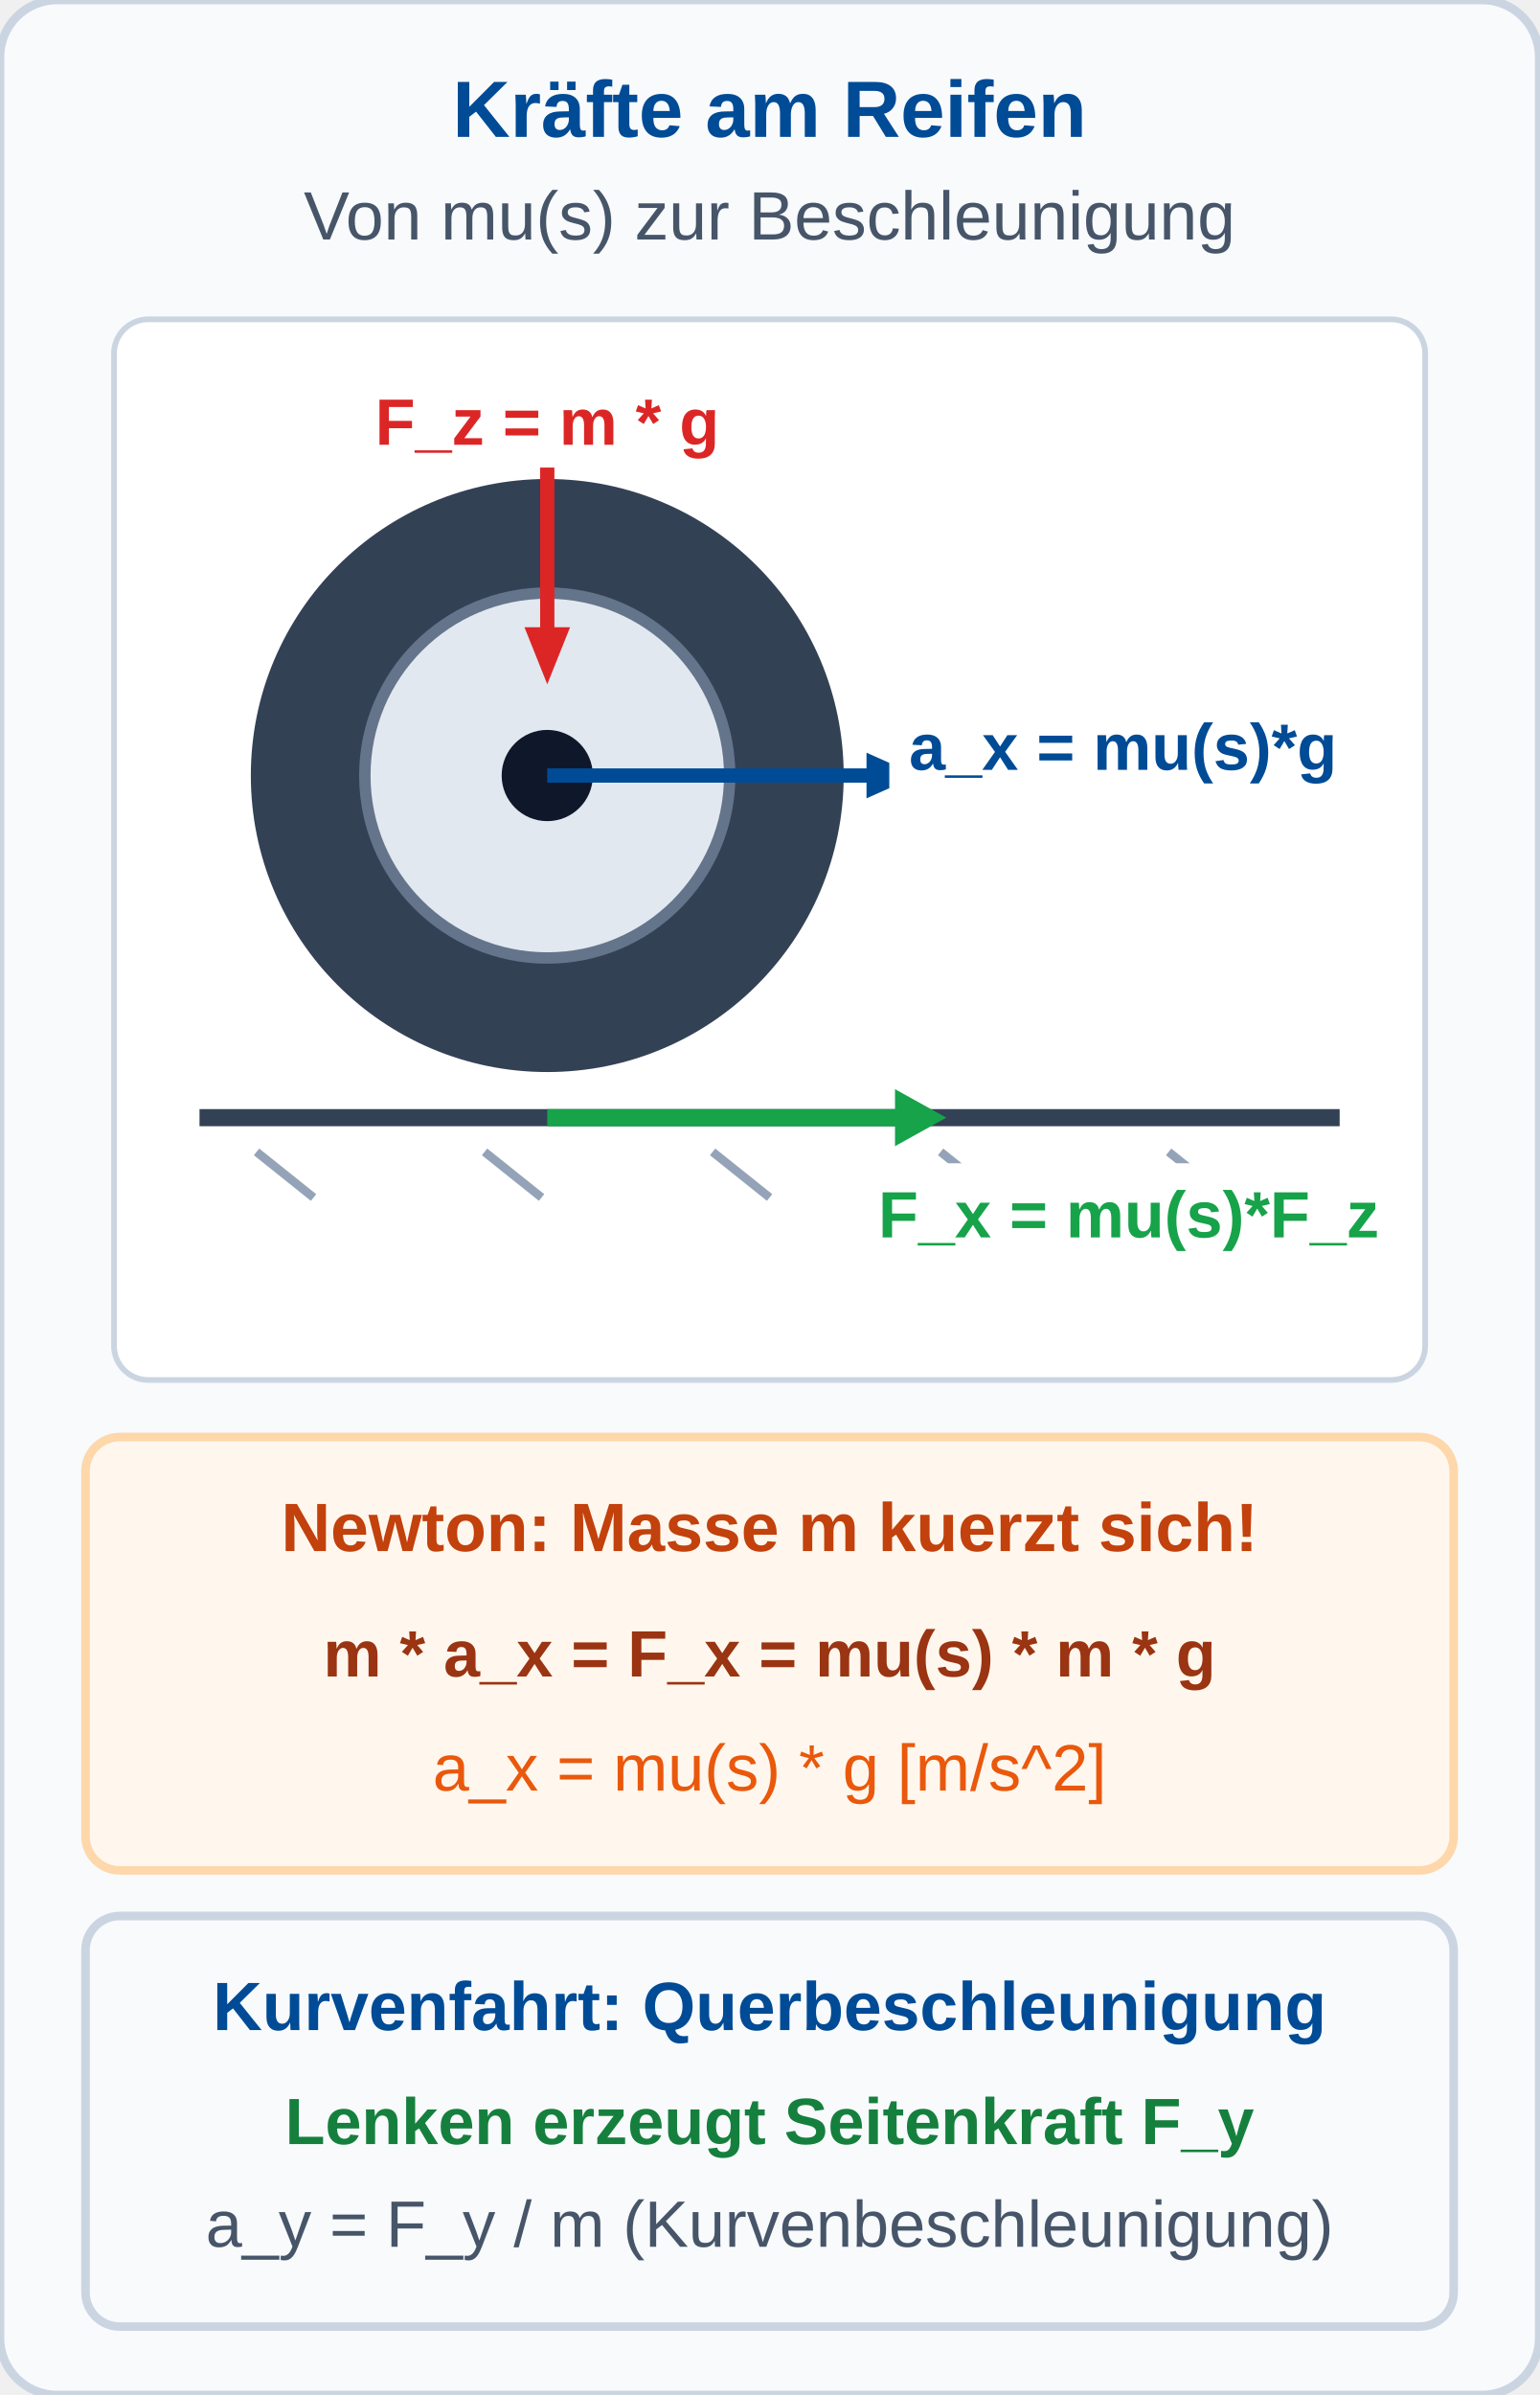
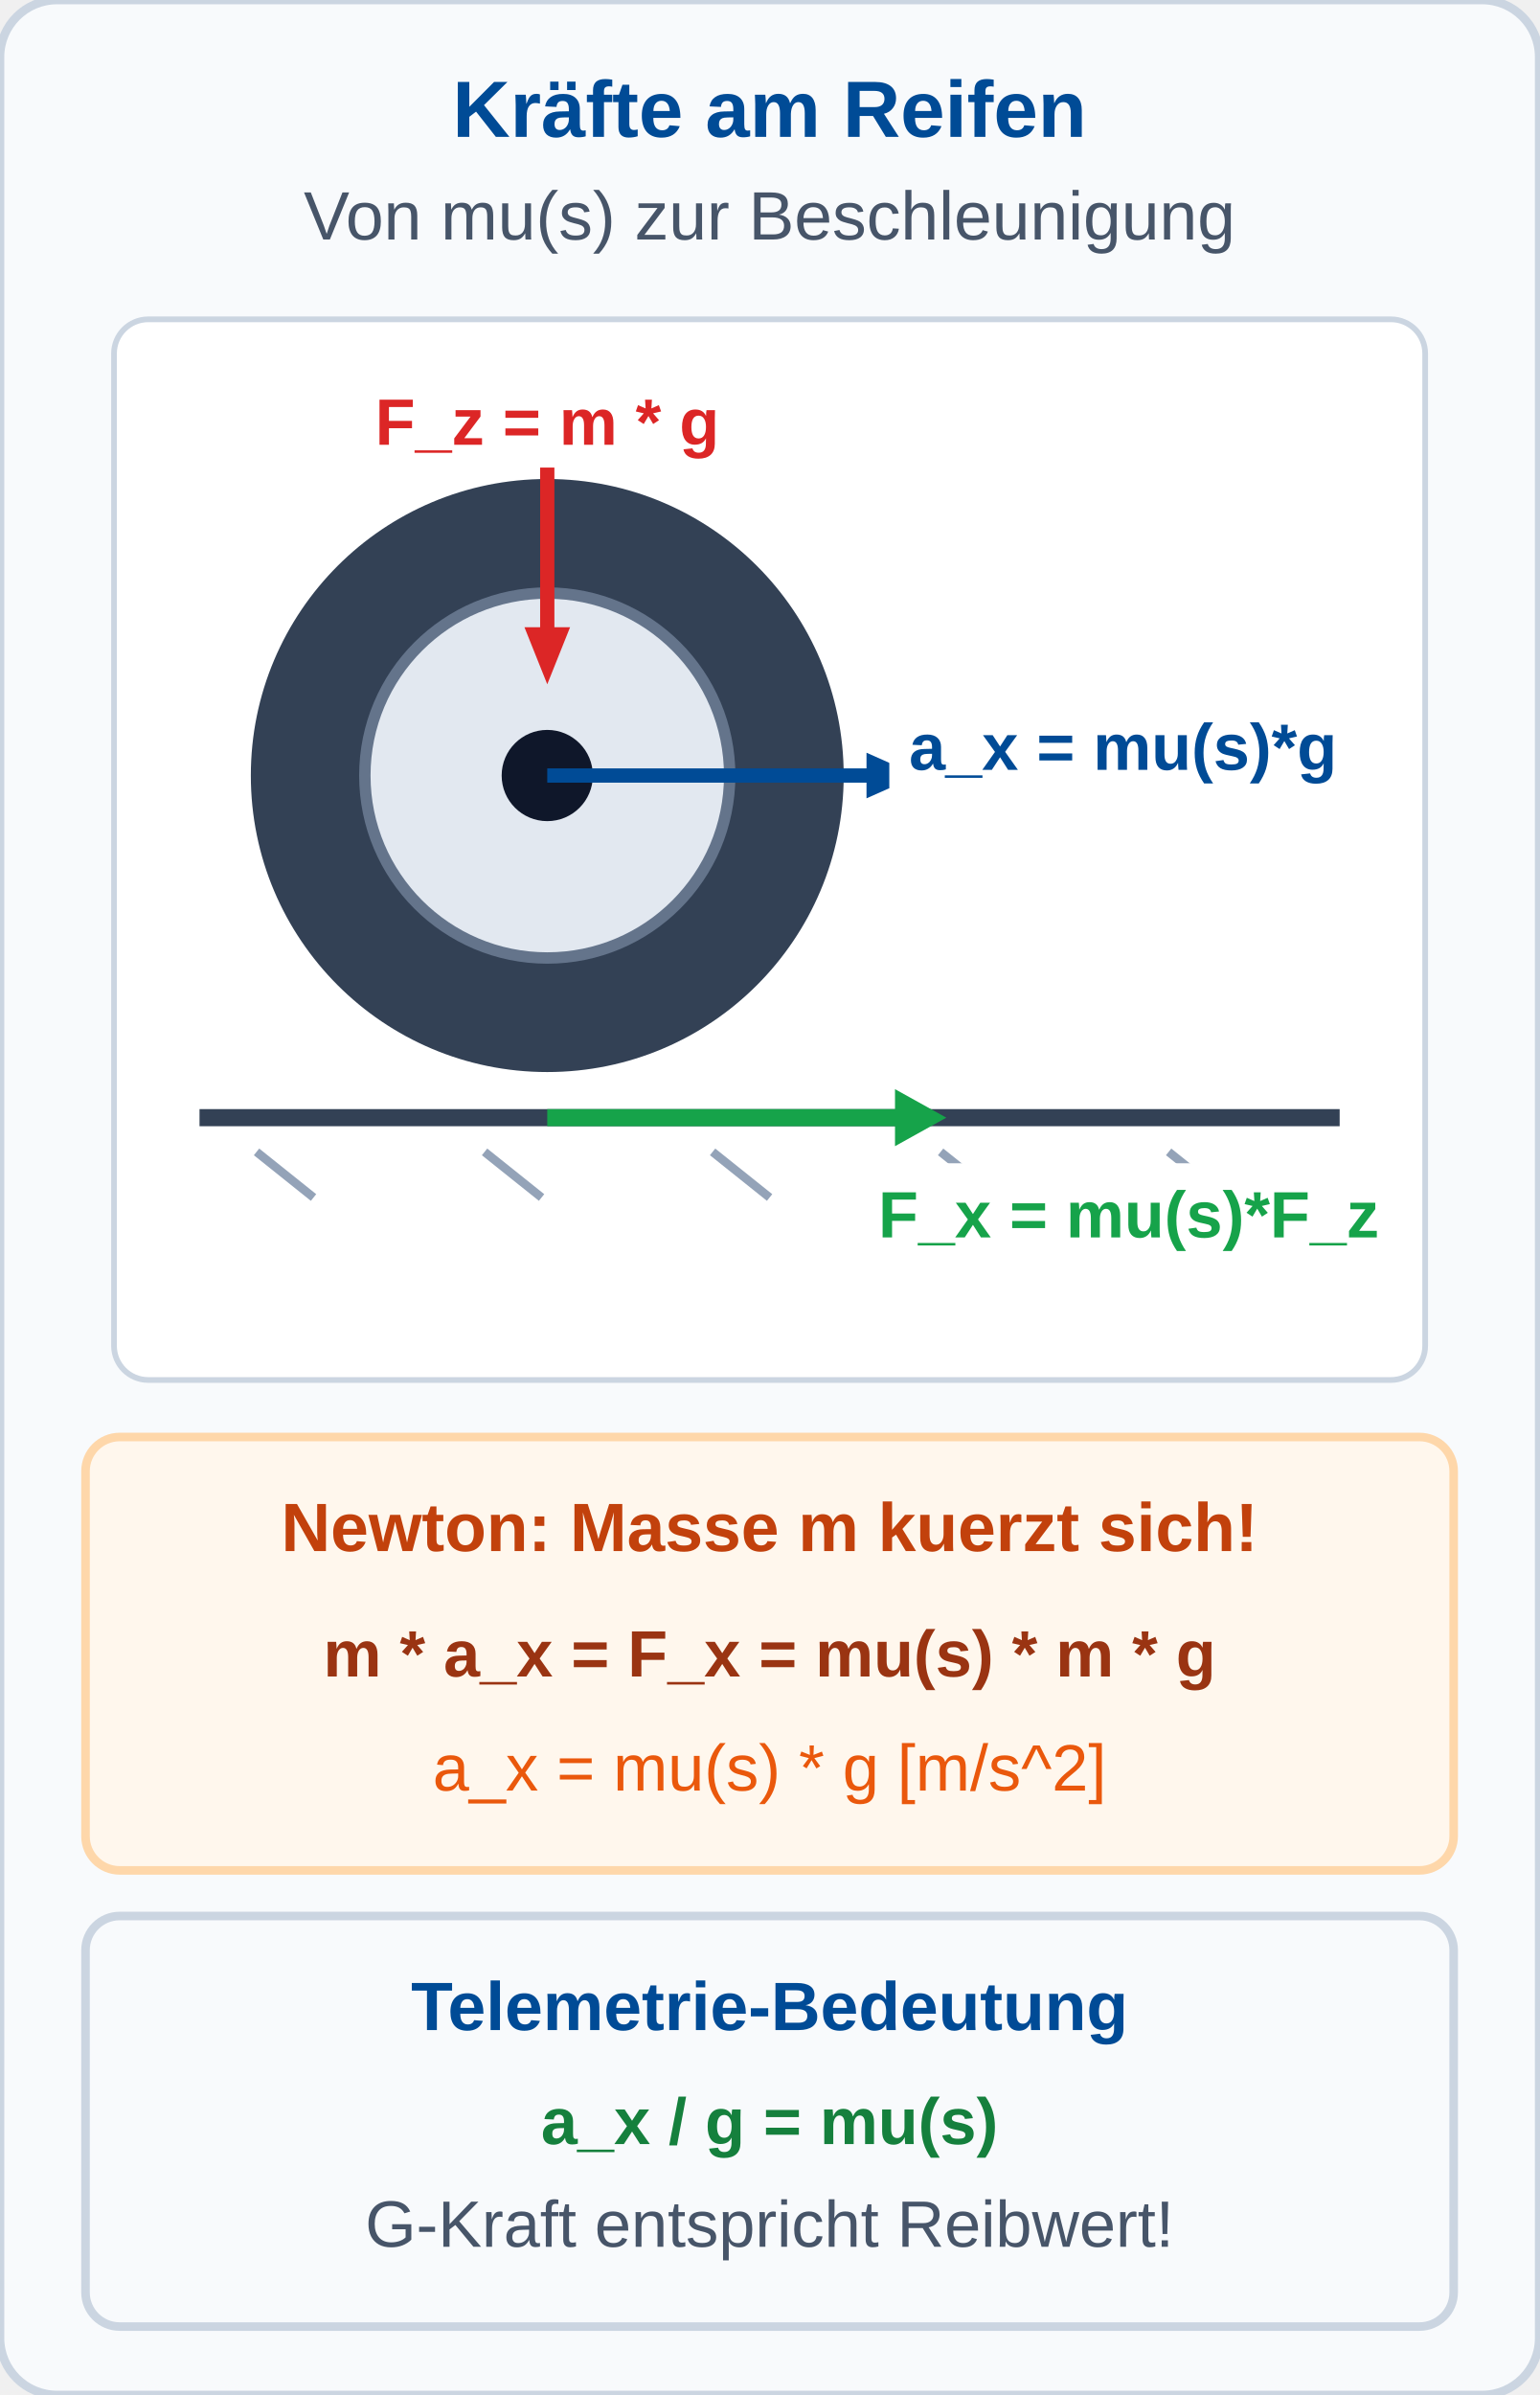
<svg xmlns="http://www.w3.org/2000/svg" viewBox="0 0 270 420" width="270" height="420">
  <defs>
    <style>
      .hdr { font-family: 'Segoe UI', Arial, sans-serif; font-size: 14px; font-weight: bold; fill: #004B96; text-anchor: middle; }
      .sub { font-family: 'Segoe UI', Arial, sans-serif; font-size: 12px; fill: #475569; text-anchor: middle; }
      .lbl { font-family: 'Segoe UI', Arial, sans-serif; font-size: 12px; font-weight: bold; text-anchor: middle; }
      .desc { font-family: 'Segoe UI', Arial, sans-serif; font-size: 11.5px; fill: #334155; text-anchor: middle; }
    </style>
  </defs>
  <rect width="270" height="420" rx="10" fill="#f8fafc" stroke="#cbd5e1" stroke-width="1.5" />
  <text x="135" y="24" class="hdr">Kräfte am Reifen</text>
  <text x="135" y="42" class="sub">Von mu(s) zur Beschleunigung</text>
  <g transform="translate(20, 56)">
    <rect width="230" height="186" rx="6" fill="#ffffff" stroke="#cbd5e1" stroke-width="1" />
    <line x1="15" y1="140" x2="215" y2="140" stroke="#334155" stroke-width="3" />
    <line x1="25" y1="146" x2="35" y2="154" stroke="#94a3b8" stroke-width="1.5" />
    <line x1="65" y1="146" x2="75" y2="154" stroke="#94a3b8" stroke-width="1.5" />
    <line x1="105" y1="146" x2="115" y2="154" stroke="#94a3b8" stroke-width="1.5" />
    <line x1="145" y1="146" x2="155" y2="154" stroke="#94a3b8" stroke-width="1.5" />
    <line x1="185" y1="146" x2="195" y2="154" stroke="#94a3b8" stroke-width="1.5" />
    <circle cx="76" cy="80" r="52" fill="#334155" />
    <circle cx="76" cy="80" r="32" fill="#e2e8f0" stroke="#64748b" stroke-width="2" />
    <circle cx="76" cy="80" r="8" fill="#0f172a" />
    <line x1="76" y1="12" x2="76" y2="58" stroke="#dc2626" stroke-width="2.5" />
    <polygon points="76,64 72,54 80,54" fill="#dc2626" />
    <rect x="28" y="10" width="96" height="16" rx="2" fill="#ffffff" />
    <text x="76" y="22" font-family="'Segoe UI', Arial, sans-serif" font-size="11.5px" font-weight="bold" fill="#dc2626" text-anchor="middle">F_z = m * g</text>
    <line x1="76" y1="140" x2="140" y2="140" stroke="#16a34a" stroke-width="3" />
    <polygon points="146,140 137,135 137,145" fill="#16a34a" />
    <rect x="135" y="148" width="86" height="18" rx="2" fill="#ffffff" />
    <text x="178" y="161" font-family="'Segoe UI', Arial, sans-serif" font-size="11.5px" font-weight="bold" fill="#16a34a" text-anchor="middle">F_x = mu(s)*F_z</text>
    <line x1="76" y1="80" x2="135" y2="80" stroke="#004B96" stroke-width="2.5" />
    <polygon points="141,80 132,76 132,84" fill="#004B96" />
    <rect x="136" y="66" width="82" height="18" rx="2" fill="#ffffff" />
    <text x="177" y="79" font-family="'Segoe UI', Arial, sans-serif" font-size="11.5px" font-weight="bold" fill="#004B96" text-anchor="middle">a_x = mu(s)*g</text>
  </g>
  <g transform="translate(15, 252)">
    <rect width="240" height="76" rx="6" fill="#fff7ed" stroke="#fed7aa" stroke-width="1.5" />
    <text x="120" y="20" class="lbl" style="fill: #c2410c;">Newton: Masse m kuerzt sich!</text>
    <text x="120" y="42" class="desc" style="font-weight: bold; fill: #9a3412;">m * a_x = F_x = mu(s) * m * g</text>
    <text x="120" y="62" class="desc" style="fill: #ea580c;">a_x = mu(s) * g  [m/s^2]</text>
  </g>
  <rect x="15" y="336" width="240" height="72" rx="6" fill="#f8fafc" stroke="#cbd5e1" stroke-width="1.5" />
-   <text x="135" y="356" class="lbl" style="fill: #004B96;">Kurvenfahrt: Querbeschleunigung</text>
-   <text x="135" y="376" class="desc" style="font-weight: bold; fill: #15803d;">Lenken erzeugt Seitenkraft F_y</text>
-   <text x="135" y="394" class="desc" style="fill: #475569;">a_y = F_y / m (Kurvenbeschleunigung)</text>
+   <text x="135" y="356" class="lbl" style="fill: #004B96;">Telemetrie-Bedeutung</text>
+   <text x="135" y="376" class="desc" style="font-weight: bold; fill: #15803d;">a_x / g = mu(s)</text>
+   <text x="135" y="394" class="desc" style="fill: #475569;">G-Kraft entspricht Reibwert!</text>
</svg>
